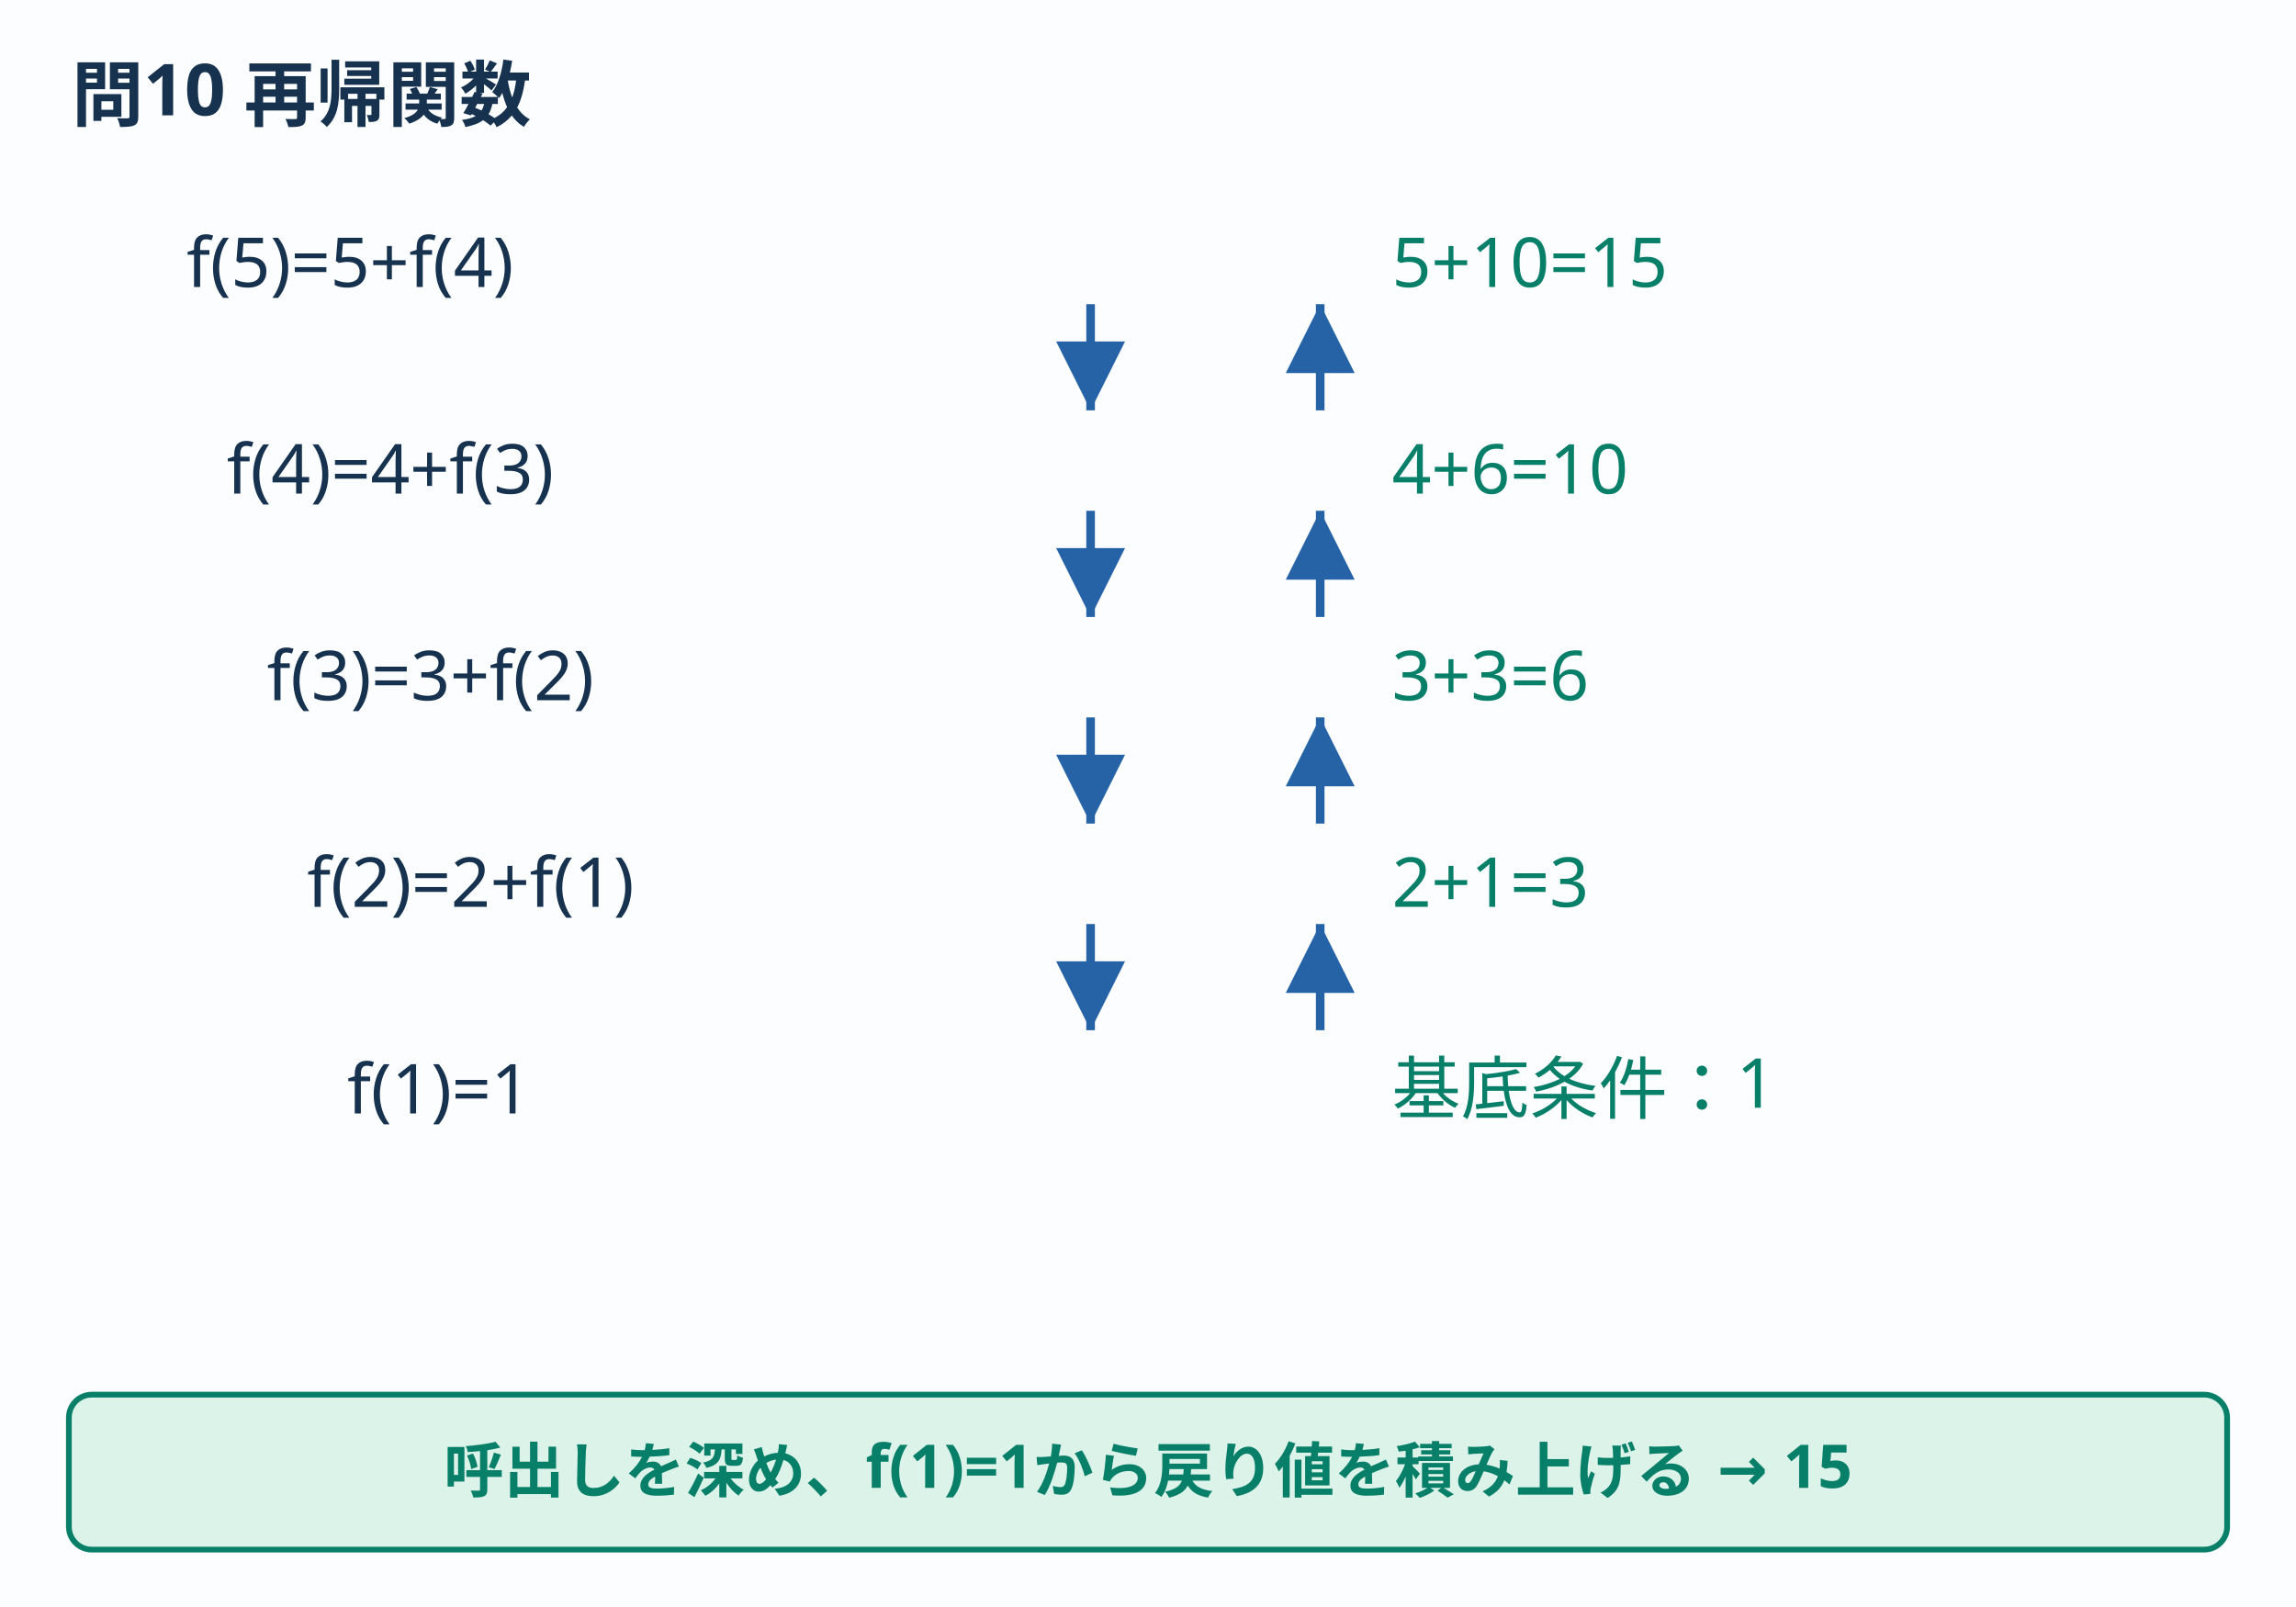
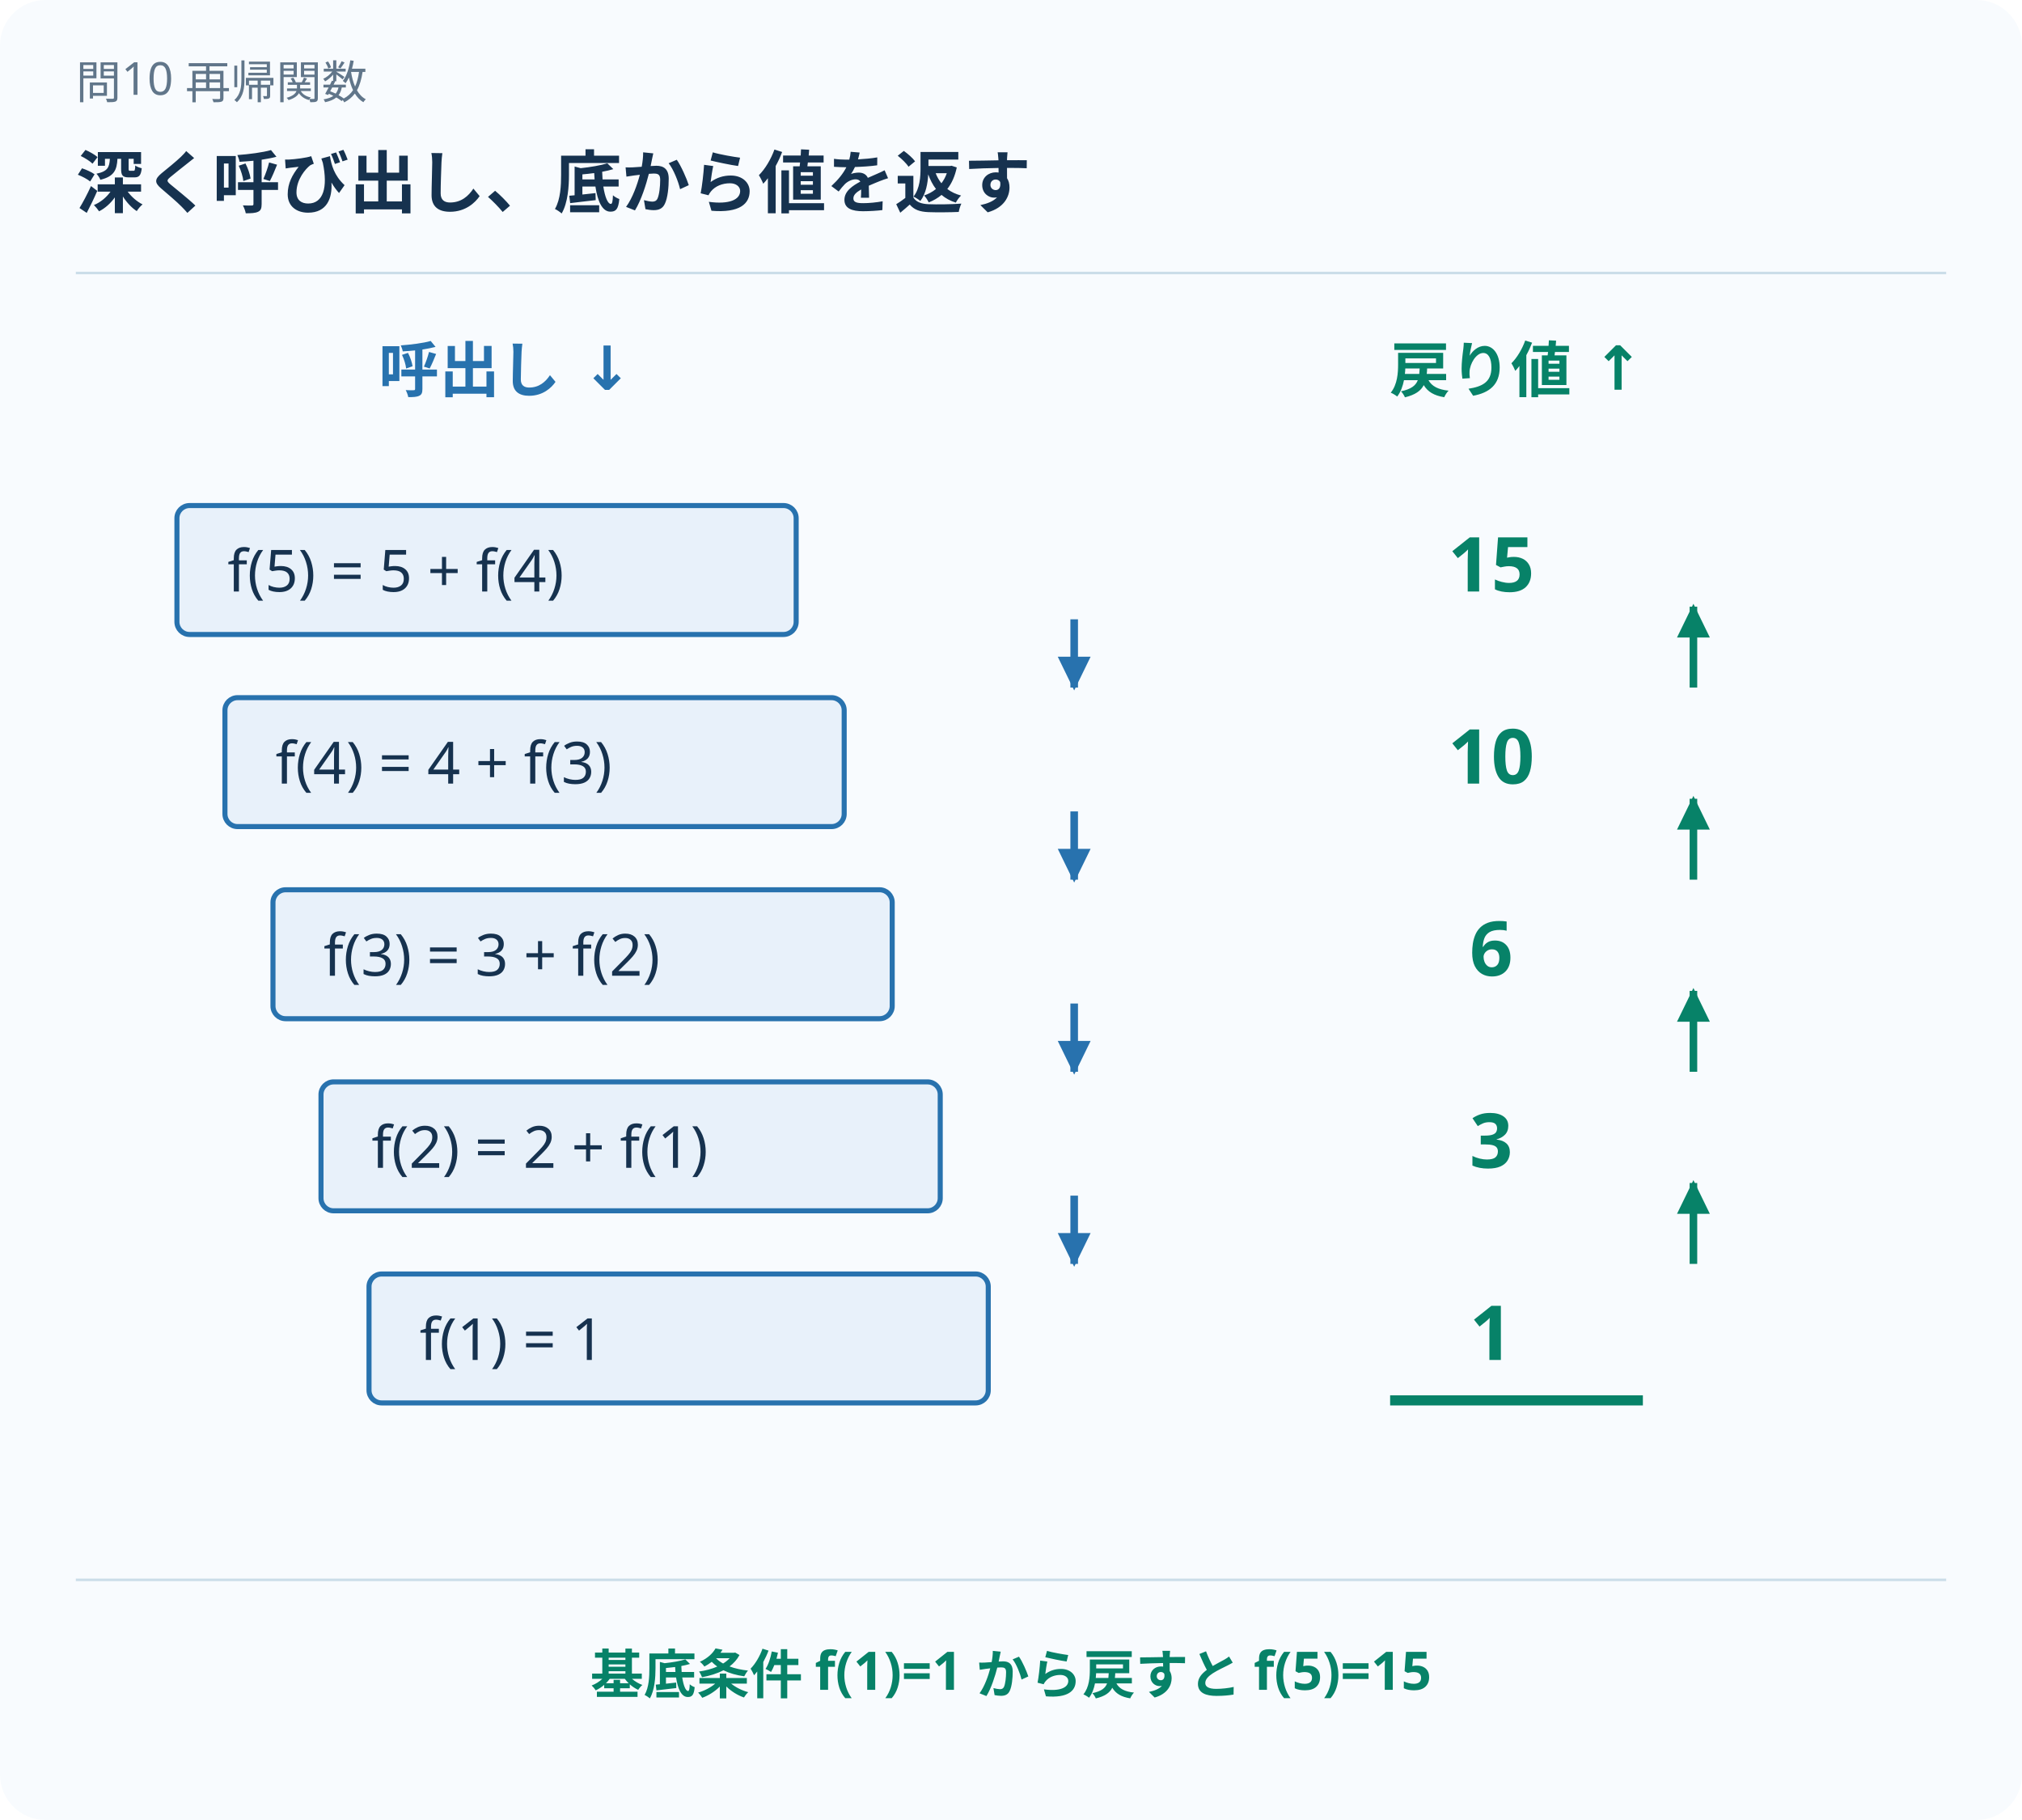
- <svg xmlns="http://www.w3.org/2000/svg" viewBox="0 0 800 560" role="img" aria-labelledby="title10">
-   <defs>
-     <marker id="a10" markerWidth="9" markerHeight="9" refX="8" refY="4" orient="auto">
-       <path d="M0 0 L8 4 L0 8 Z" fill="#2563a6" />
-     </marker>
-   </defs>
-   <rect width="800" height="560" fill="#fbfdff" />
+ <svg xmlns="http://www.w3.org/2000/svg" viewBox="0 0 800 720" role="img" aria-labelledby="v7title10">
+   <rect width="800" height="720" rx="18" fill="#f8fbfe" />
  <g font-family="Meiryo,Yu Gothic,sans-serif">
-     <text x="25" y="42" font-size="25" fill="#16324f" font-weight="700">問10 再帰関数</text>
-     <text x="65" y="100" font-size="24" fill="#16324f" text-anchor="start" font-weight="400">f(5)=5+f(4)</text>
-     <text x="485" y="100" font-size="24" fill="#087f68" text-anchor="start" font-weight="400">5+10=15</text>
-     <path d="M380 106 L380 143" fill="none" stroke="#2563a6" stroke-width="3" marker-end="url(#a10)" />
-     <path d="M460 143 L460 106" fill="none" stroke="#2563a6" stroke-width="3" marker-end="url(#a10)" />
-     <text x="79" y="172" font-size="24" fill="#16324f" text-anchor="start" font-weight="400">f(4)=4+f(3)</text>
-     <text x="485" y="172" font-size="24" fill="#087f68" text-anchor="start" font-weight="400">4+6=10</text>
-     <path d="M380 178 L380 215" fill="none" stroke="#2563a6" stroke-width="3" marker-end="url(#a10)" />
-     <path d="M460 215 L460 178" fill="none" stroke="#2563a6" stroke-width="3" marker-end="url(#a10)" />
-     <text x="93" y="244" font-size="24" fill="#16324f" text-anchor="start" font-weight="400">f(3)=3+f(2)</text>
-     <text x="485" y="244" font-size="24" fill="#087f68" text-anchor="start" font-weight="400">3+3=6</text>
-     <path d="M380 250 L380 287" fill="none" stroke="#2563a6" stroke-width="3" marker-end="url(#a10)" />
-     <path d="M460 287 L460 250" fill="none" stroke="#2563a6" stroke-width="3" marker-end="url(#a10)" />
-     <text x="107" y="316" font-size="24" fill="#16324f" text-anchor="start" font-weight="400">f(2)=2+f(1)</text>
-     <text x="485" y="316" font-size="24" fill="#087f68" text-anchor="start" font-weight="400">2+1=3</text>
-     <path d="M380 322 L380 359" fill="none" stroke="#2563a6" stroke-width="3" marker-end="url(#a10)" />
-     <path d="M460 359 L460 322" fill="none" stroke="#2563a6" stroke-width="3" marker-end="url(#a10)" />
-     <text x="121" y="388" font-size="24" fill="#16324f" text-anchor="start" font-weight="400">f(1)=1</text>
-     <text x="485" y="388" font-size="24" fill="#087f68" text-anchor="start" font-weight="400">基底条件：1</text>
-     <rect x="24" y="486" width="752" height="54" rx="8" fill="#dcf3e9" stroke="#087f68" stroke-width="2" />
-     <text x="400" y="520" font-size="21" fill="#087f68" text-anchor="middle" font-weight="700">呼出しを深め、f(1)=1から戻り値を積み上げる → 15</text>
+     <text x="30" y="39" font-size="18" fill="#61768a">問10 再帰関数</text>
+     <text x="30" y="82" font-size="27" font-weight="700" fill="#16324f">深く呼び出し、底から値を返す</text>
+     <path d="M30 108H770" stroke="#cbdde9" />
+     <text x="200" y="155" font-size="24" fill="#2872ae" text-anchor="middle" font-weight="700">呼出し ↓</text>
+     <text x="600" y="155" font-size="24" fill="#078268" text-anchor="middle" font-weight="700">戻り値 ↑</text>
+     <rect x="70" y="200" width="245" height="51" rx="5" fill="#e8f1fa" stroke="#2872ae" stroke-width="2" />
+     <text x="90" y="234" font-size="23" fill="#16324f" text-anchor="start" font-weight="400">f(5) = 5 + f(4)</text>
+     <text x="590" y="234" font-size="30" fill="#078268" text-anchor="middle" font-weight="700">15</text>
+     <path d="M425 245L425 272" stroke="#2872ae" stroke-width="3" fill="none" />
+     <path d="M425.0 272.0L419.3 260.3L430.7 260.3Z" stroke="#2872ae" stroke-width="1" fill="#2872ae" />
+     <path d="M670 272L670 240" stroke="#078268" stroke-width="3" fill="none" />
+     <path d="M670.0 240.0L675.7 251.7L664.3 251.7Z" stroke="#078268" stroke-width="1" fill="#078268" />
+     <rect x="89" y="276" width="245" height="51" rx="5" fill="#e8f1fa" stroke="#2872ae" stroke-width="2" />
+     <text x="109" y="310" font-size="23" fill="#16324f" text-anchor="start" font-weight="400">f(4) = 4 + f(3)</text>
+     <text x="590" y="310" font-size="30" fill="#078268" text-anchor="middle" font-weight="700">10</text>
+     <path d="M425 321L425 348" stroke="#2872ae" stroke-width="3" fill="none" />
+     <path d="M425.0 348.0L419.3 336.3L430.7 336.3Z" stroke="#2872ae" stroke-width="1" fill="#2872ae" />
+     <path d="M670 348L670 316" stroke="#078268" stroke-width="3" fill="none" />
+     <path d="M670.0 316.0L675.7 327.7L664.3 327.7Z" stroke="#078268" stroke-width="1" fill="#078268" />
+     <rect x="108" y="352" width="245" height="51" rx="5" fill="#e8f1fa" stroke="#2872ae" stroke-width="2" />
+     <text x="128" y="386" font-size="23" fill="#16324f" text-anchor="start" font-weight="400">f(3) = 3 + f(2)</text>
+     <text x="590" y="386" font-size="30" fill="#078268" text-anchor="middle" font-weight="700">6</text>
+     <path d="M425 397L425 424" stroke="#2872ae" stroke-width="3" fill="none" />
+     <path d="M425.0 424.0L419.3 412.3L430.7 412.3Z" stroke="#2872ae" stroke-width="1" fill="#2872ae" />
+     <path d="M670 424L670 392" stroke="#078268" stroke-width="3" fill="none" />
+     <path d="M670.0 392.0L675.7 403.7L664.3 403.7Z" stroke="#078268" stroke-width="1" fill="#078268" />
+     <rect x="127" y="428" width="245" height="51" rx="5" fill="#e8f1fa" stroke="#2872ae" stroke-width="2" />
+     <text x="147" y="462" font-size="23" fill="#16324f" text-anchor="start" font-weight="400">f(2) = 2 + f(1)</text>
+     <text x="590" y="462" font-size="30" fill="#078268" text-anchor="middle" font-weight="700">3</text>
+     <path d="M425 473L425 500" stroke="#2872ae" stroke-width="3" fill="none" />
+     <path d="M425.0 500.0L419.3 488.3L430.7 488.3Z" stroke="#2872ae" stroke-width="1" fill="#2872ae" />
+     <path d="M670 500L670 468" stroke="#078268" stroke-width="3" fill="none" />
+     <path d="M670.0 468.0L675.7 479.7L664.3 479.7Z" stroke="#078268" stroke-width="1" fill="#078268" />
+     <rect x="146" y="504" width="245" height="51" rx="5" fill="#e8f1fa" stroke="#2872ae" stroke-width="2" />
+     <text x="166" y="538" font-size="23" fill="#16324f" text-anchor="start" font-weight="400">f(1) = 1</text>
+     <text x="590" y="538" font-size="30" fill="#078268" text-anchor="middle" font-weight="700">1</text>
+     <path d="M550 554H650" stroke="#078268" stroke-width="4" fill="none" />
+     <path d="M30 625H770" stroke="#cbdde9" />
+     <text x="400" y="670" font-size="21" font-weight="700" fill="#078268" text-anchor="middle">基底条件 f(1)=1 から戻すと f(5)=15</text>
  </g>
</svg>
